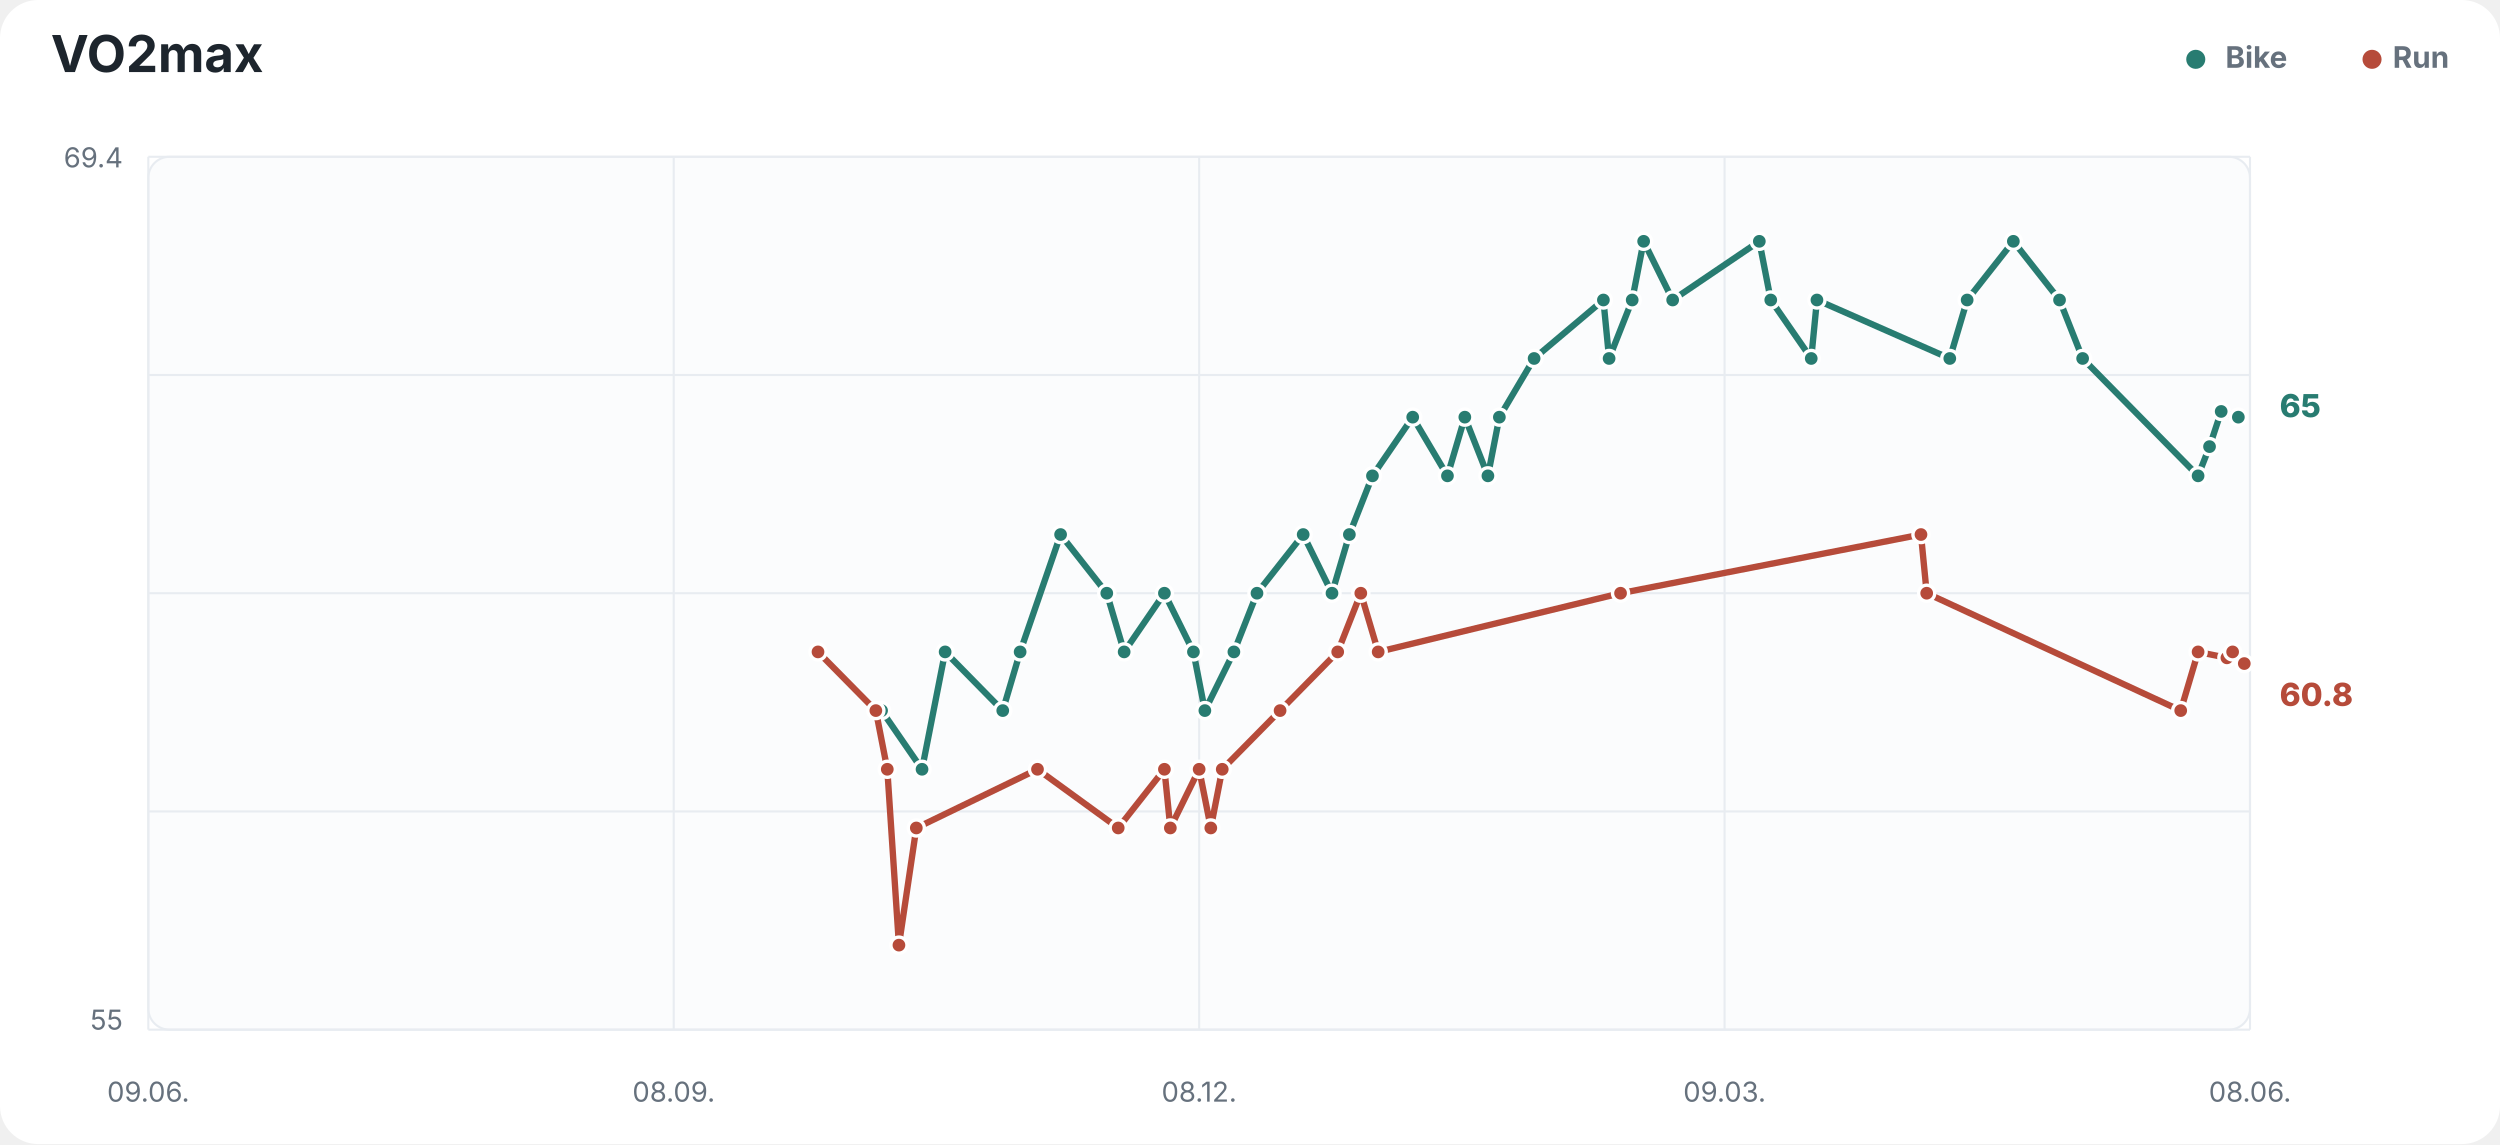
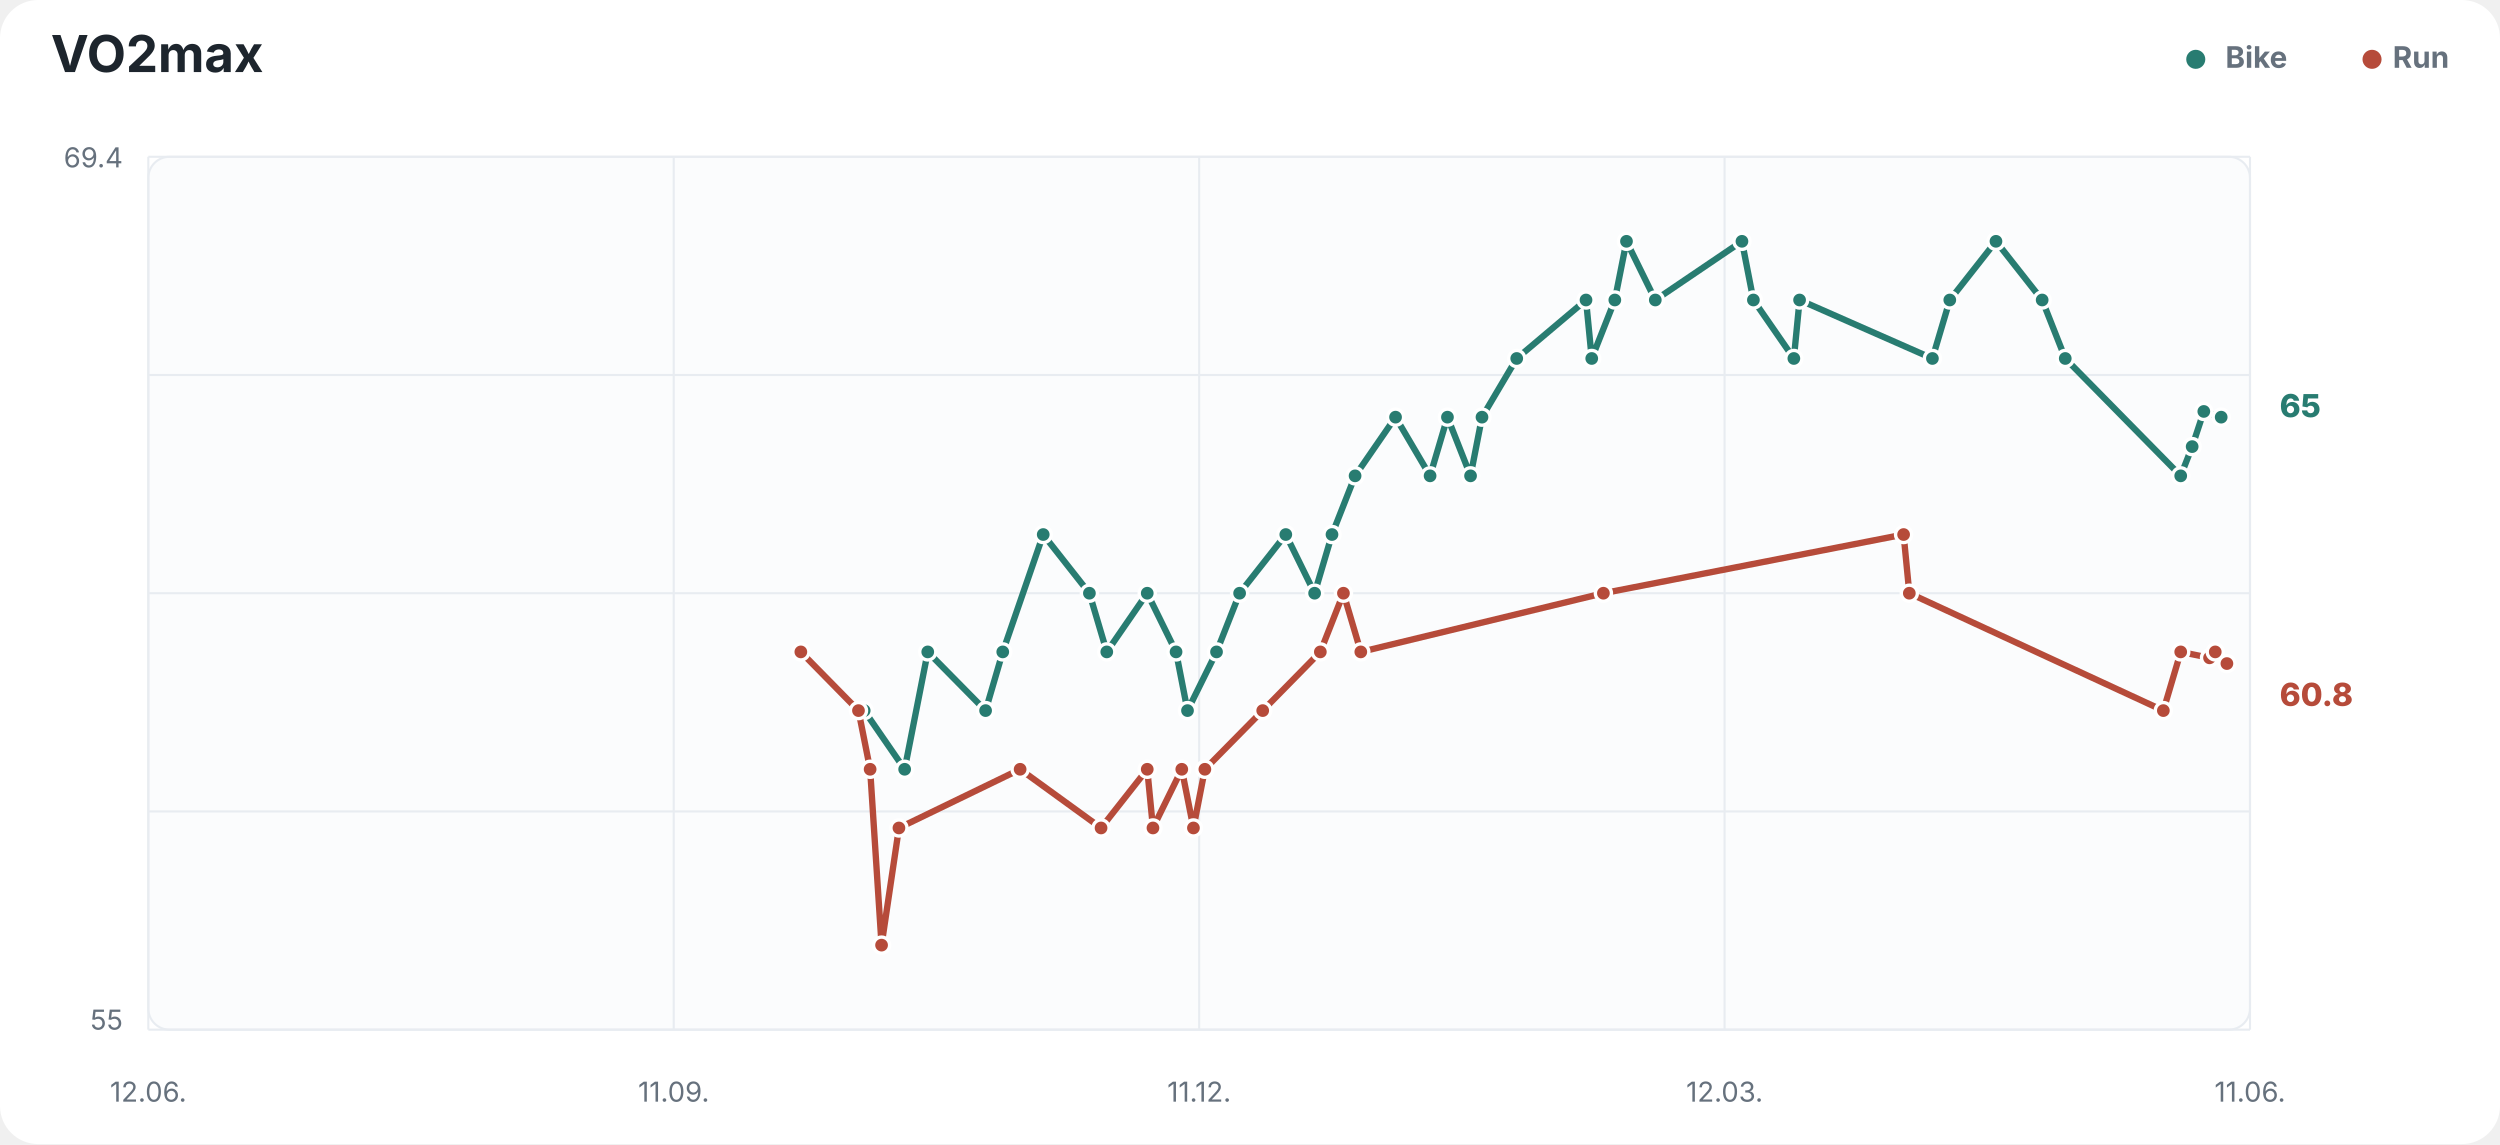
<svg xmlns="http://www.w3.org/2000/svg" viewBox="0 0 1180 540" role="img" aria-label="VO2max">
  <rect x="0" y="0" width="1180" height="540" rx="18" fill="#ffffff" />
  <rect x="70" y="74" width="992" height="412" rx="10" fill="#fbfcfd" stroke="#e8ecf1" />
  <text x="24" y="34" fill="#1d252d" font-size="24" font-weight="700" font-family="Inter, system-ui, sans-serif">VO2max</text>
  <line x1="70" y1="74.0" x2="1062" y2="74.0" stroke="#e8ecf1" stroke-width="1" />
  <line x1="70" y1="177.0" x2="1062" y2="177.0" stroke="#e8ecf1" stroke-width="1" />
  <line x1="70" y1="280.0" x2="1062" y2="280.0" stroke="#e8ecf1" stroke-width="1" />
  <line x1="70" y1="383.0" x2="1062" y2="383.0" stroke="#e8ecf1" stroke-width="1" />
  <line x1="70" y1="486.0" x2="1062" y2="486.0" stroke="#e8ecf1" stroke-width="1" />
  <line x1="70.0" y1="74" x2="70.0" y2="486" stroke="#e8ecf1" stroke-width="1" />
-   <text x="70.0" y="520" text-anchor="middle" fill="#66717d" font-size="13" font-family="Inter, system-ui, sans-serif">09.06.</text>
+   <text x="70.0" y="520" text-anchor="middle" fill="#66717d" font-size="13" font-family="Inter, system-ui, sans-serif">12.06.</text>
  <line x1="318.0" y1="74" x2="318.0" y2="486" stroke="#e8ecf1" stroke-width="1" />
-   <text x="318.0" y="520" text-anchor="middle" fill="#66717d" font-size="13" font-family="Inter, system-ui, sans-serif">08.09.</text>
+   <text x="318.0" y="520" text-anchor="middle" fill="#66717d" font-size="13" font-family="Inter, system-ui, sans-serif">11.09.</text>
  <line x1="566.0" y1="74" x2="566.0" y2="486" stroke="#e8ecf1" stroke-width="1" />
-   <text x="566.0" y="520" text-anchor="middle" fill="#66717d" font-size="13" font-family="Inter, system-ui, sans-serif">08.12.</text>
+   <text x="566.0" y="520" text-anchor="middle" fill="#66717d" font-size="13" font-family="Inter, system-ui, sans-serif">11.12.</text>
  <line x1="814.0" y1="74" x2="814.0" y2="486" stroke="#e8ecf1" stroke-width="1" />
-   <text x="814.0" y="520" text-anchor="middle" fill="#66717d" font-size="13" font-family="Inter, system-ui, sans-serif">09.03.</text>
+   <text x="814.0" y="520" text-anchor="middle" fill="#66717d" font-size="13" font-family="Inter, system-ui, sans-serif">12.03.</text>
  <line x1="1062.0" y1="74" x2="1062.0" y2="486" stroke="#e8ecf1" stroke-width="1" />
-   <text x="1062.0" y="520" text-anchor="middle" fill="#66717d" font-size="13" font-family="Inter, system-ui, sans-serif">08.06.</text>
+   <text x="1062.0" y="520" text-anchor="middle" fill="#66717d" font-size="13" font-family="Inter, system-ui, sans-serif">11.06.</text>
  <text x="58" y="79" text-anchor="end" fill="#66717d" font-size="13" font-family="Inter, system-ui, sans-serif">69.4</text>
  <text x="58" y="486" text-anchor="end" fill="#66717d" font-size="13" font-family="Inter, system-ui, sans-serif">55</text>
-   <polyline points="416.1,335.4 435.2,363.1 446.1,307.7 473.3,335.4 481.5,307.7 500.6,252.3 522.4,280.0 530.6,307.7 549.6,280.0 563.3,307.7 568.7,335.4 582.4,307.7 593.3,280.0 615.1,252.3 628.7,280.0 636.9,252.3 647.8,224.6 666.8,196.9 683.2,224.6 691.4,196.9 702.3,224.6 707.7,196.9 724.1,169.2 756.8,141.6 759.5,169.2 770.4,141.6 775.8,113.9 789.5,141.6 830.4,113.9 835.8,141.6 854.9,169.2 857.6,141.6 920.3,169.2 928.5,141.6 950.3,113.9 972.1,141.6 983.0,169.2 1037.5,224.6 1042.9,210.8 1048.4,194.2 1056.5,196.9" fill="none" stroke="#287c71" stroke-width="3" stroke-linecap="round" stroke-linejoin="round" />
-   <circle cx="416.1" cy="335.4" r="3.8" fill="#287c71" stroke="#ffffff" stroke-width="1.6" />
-   <circle cx="435.2" cy="363.1" r="3.8" fill="#287c71" stroke="#ffffff" stroke-width="1.6" />
-   <circle cx="446.1" cy="307.7" r="3.8" fill="#287c71" stroke="#ffffff" stroke-width="1.6" />
-   <circle cx="473.3" cy="335.4" r="3.8" fill="#287c71" stroke="#ffffff" stroke-width="1.6" />
-   <circle cx="481.5" cy="307.7" r="3.8" fill="#287c71" stroke="#ffffff" stroke-width="1.6" />
-   <circle cx="500.6" cy="252.3" r="3.8" fill="#287c71" stroke="#ffffff" stroke-width="1.6" />
-   <circle cx="522.4" cy="280.0" r="3.8" fill="#287c71" stroke="#ffffff" stroke-width="1.6" />
-   <circle cx="530.6" cy="307.7" r="3.8" fill="#287c71" stroke="#ffffff" stroke-width="1.6" />
-   <circle cx="549.6" cy="280.0" r="3.8" fill="#287c71" stroke="#ffffff" stroke-width="1.6" />
-   <circle cx="563.3" cy="307.7" r="3.8" fill="#287c71" stroke="#ffffff" stroke-width="1.6" />
-   <circle cx="568.7" cy="335.4" r="3.8" fill="#287c71" stroke="#ffffff" stroke-width="1.6" />
-   <circle cx="582.4" cy="307.7" r="3.8" fill="#287c71" stroke="#ffffff" stroke-width="1.6" />
-   <circle cx="593.3" cy="280.0" r="3.8" fill="#287c71" stroke="#ffffff" stroke-width="1.6" />
-   <circle cx="615.1" cy="252.3" r="3.8" fill="#287c71" stroke="#ffffff" stroke-width="1.6" />
-   <circle cx="628.7" cy="280.0" r="3.8" fill="#287c71" stroke="#ffffff" stroke-width="1.6" />
-   <circle cx="636.9" cy="252.3" r="3.8" fill="#287c71" stroke="#ffffff" stroke-width="1.6" />
-   <circle cx="647.8" cy="224.6" r="3.8" fill="#287c71" stroke="#ffffff" stroke-width="1.6" />
-   <circle cx="666.8" cy="196.9" r="3.8" fill="#287c71" stroke="#ffffff" stroke-width="1.6" />
-   <circle cx="683.2" cy="224.6" r="3.8" fill="#287c71" stroke="#ffffff" stroke-width="1.6" />
-   <circle cx="691.4" cy="196.9" r="3.8" fill="#287c71" stroke="#ffffff" stroke-width="1.6" />
-   <circle cx="702.3" cy="224.6" r="3.8" fill="#287c71" stroke="#ffffff" stroke-width="1.6" />
-   <circle cx="707.7" cy="196.9" r="3.8" fill="#287c71" stroke="#ffffff" stroke-width="1.6" />
-   <circle cx="724.1" cy="169.2" r="3.8" fill="#287c71" stroke="#ffffff" stroke-width="1.6" />
-   <circle cx="756.8" cy="141.6" r="3.8" fill="#287c71" stroke="#ffffff" stroke-width="1.6" />
-   <circle cx="759.5" cy="169.2" r="3.8" fill="#287c71" stroke="#ffffff" stroke-width="1.6" />
-   <circle cx="770.4" cy="141.6" r="3.8" fill="#287c71" stroke="#ffffff" stroke-width="1.6" />
-   <circle cx="775.8" cy="113.9" r="3.8" fill="#287c71" stroke="#ffffff" stroke-width="1.6" />
-   <circle cx="789.5" cy="141.6" r="3.8" fill="#287c71" stroke="#ffffff" stroke-width="1.6" />
-   <circle cx="830.4" cy="113.9" r="3.8" fill="#287c71" stroke="#ffffff" stroke-width="1.6" />
-   <circle cx="835.8" cy="141.6" r="3.8" fill="#287c71" stroke="#ffffff" stroke-width="1.6" />
-   <circle cx="854.9" cy="169.2" r="3.8" fill="#287c71" stroke="#ffffff" stroke-width="1.6" />
-   <circle cx="857.6" cy="141.6" r="3.8" fill="#287c71" stroke="#ffffff" stroke-width="1.6" />
-   <circle cx="920.3" cy="169.2" r="3.8" fill="#287c71" stroke="#ffffff" stroke-width="1.6" />
-   <circle cx="928.5" cy="141.6" r="3.8" fill="#287c71" stroke="#ffffff" stroke-width="1.6" />
-   <circle cx="950.3" cy="113.9" r="3.8" fill="#287c71" stroke="#ffffff" stroke-width="1.6" />
-   <circle cx="972.1" cy="141.6" r="3.8" fill="#287c71" stroke="#ffffff" stroke-width="1.6" />
-   <circle cx="983.0" cy="169.2" r="3.8" fill="#287c71" stroke="#ffffff" stroke-width="1.6" />
-   <circle cx="1037.5" cy="224.6" r="3.8" fill="#287c71" stroke="#ffffff" stroke-width="1.6" />
-   <circle cx="1042.9" cy="210.8" r="3.8" fill="#287c71" stroke="#ffffff" stroke-width="1.6" />
-   <circle cx="1048.4" cy="194.2" r="3.8" fill="#287c71" stroke="#ffffff" stroke-width="1.6" />
-   <circle cx="1056.5" cy="196.9" r="3.8" fill="#287c71" stroke="#ffffff" stroke-width="1.6" />
-   <polyline points="386.1,307.7 413.4,335.4 418.8,363.1 424.3,446.1 432.5,390.8 489.7,363.1 527.8,390.8 549.6,363.1 552.4,390.8 566.0,363.1 571.5,390.8 576.9,363.1 604.2,335.4 631.4,307.7 642.3,280.0 650.5,307.7 764.9,280.0 906.7,252.3 909.4,280.0 1029.3,335.4 1037.5,307.7 1051.1,310.5 1053.8,307.7 1059.3,313.2" fill="none" stroke="#b64b3a" stroke-width="3" stroke-linecap="round" stroke-linejoin="round" />
-   <circle cx="386.1" cy="307.7" r="3.8" fill="#b64b3a" stroke="#ffffff" stroke-width="1.6" />
-   <circle cx="413.4" cy="335.4" r="3.8" fill="#b64b3a" stroke="#ffffff" stroke-width="1.6" />
-   <circle cx="418.8" cy="363.1" r="3.8" fill="#b64b3a" stroke="#ffffff" stroke-width="1.6" />
-   <circle cx="424.3" cy="446.1" r="3.8" fill="#b64b3a" stroke="#ffffff" stroke-width="1.6" />
-   <circle cx="432.5" cy="390.8" r="3.8" fill="#b64b3a" stroke="#ffffff" stroke-width="1.6" />
-   <circle cx="489.7" cy="363.1" r="3.8" fill="#b64b3a" stroke="#ffffff" stroke-width="1.6" />
-   <circle cx="527.8" cy="390.8" r="3.8" fill="#b64b3a" stroke="#ffffff" stroke-width="1.6" />
-   <circle cx="549.6" cy="363.1" r="3.8" fill="#b64b3a" stroke="#ffffff" stroke-width="1.6" />
-   <circle cx="552.4" cy="390.8" r="3.8" fill="#b64b3a" stroke="#ffffff" stroke-width="1.6" />
-   <circle cx="566.0" cy="363.1" r="3.8" fill="#b64b3a" stroke="#ffffff" stroke-width="1.6" />
-   <circle cx="571.5" cy="390.8" r="3.8" fill="#b64b3a" stroke="#ffffff" stroke-width="1.6" />
-   <circle cx="576.9" cy="363.1" r="3.8" fill="#b64b3a" stroke="#ffffff" stroke-width="1.6" />
-   <circle cx="604.2" cy="335.4" r="3.8" fill="#b64b3a" stroke="#ffffff" stroke-width="1.6" />
-   <circle cx="631.4" cy="307.7" r="3.8" fill="#b64b3a" stroke="#ffffff" stroke-width="1.6" />
-   <circle cx="642.3" cy="280.0" r="3.8" fill="#b64b3a" stroke="#ffffff" stroke-width="1.6" />
-   <circle cx="650.5" cy="307.7" r="3.8" fill="#b64b3a" stroke="#ffffff" stroke-width="1.6" />
-   <circle cx="764.9" cy="280.0" r="3.8" fill="#b64b3a" stroke="#ffffff" stroke-width="1.6" />
-   <circle cx="906.7" cy="252.3" r="3.8" fill="#b64b3a" stroke="#ffffff" stroke-width="1.6" />
-   <circle cx="909.4" cy="280.0" r="3.8" fill="#b64b3a" stroke="#ffffff" stroke-width="1.6" />
-   <circle cx="1029.3" cy="335.4" r="3.8" fill="#b64b3a" stroke="#ffffff" stroke-width="1.6" />
-   <circle cx="1037.5" cy="307.7" r="3.8" fill="#b64b3a" stroke="#ffffff" stroke-width="1.6" />
-   <circle cx="1051.1" cy="310.5" r="3.8" fill="#b64b3a" stroke="#ffffff" stroke-width="1.6" />
-   <circle cx="1053.8" cy="307.7" r="3.8" fill="#b64b3a" stroke="#ffffff" stroke-width="1.6" />
-   <circle cx="1059.3" cy="313.2" r="3.8" fill="#b64b3a" stroke="#ffffff" stroke-width="1.6" />
+   <polyline points="407.9,335.4 427.0,363.1 437.9,307.7 465.2,335.4 473.3,307.7 492.4,252.3 514.2,280.0 522.4,307.7 541.5,280.0 555.1,307.7 560.5,335.4 574.2,307.7 585.1,280.0 606.9,252.3 620.5,280.0 628.7,252.3 639.6,224.6 658.7,196.9 675.0,224.6 683.2,196.9 694.1,224.6 699.5,196.9 715.9,169.2 748.6,141.6 751.3,169.2 762.2,141.6 767.7,113.9 781.3,141.6 822.2,113.9 827.6,141.6 846.7,169.2 849.4,141.6 912.1,169.2 920.3,141.6 942.1,113.9 963.9,141.6 974.8,169.2 1029.3,224.6 1034.7,210.8 1040.2,194.2 1048.4,196.9" fill="none" stroke="#287c71" stroke-width="3" stroke-linecap="round" stroke-linejoin="round" />
+   <circle cx="407.9" cy="335.4" r="3.8" fill="#287c71" stroke="#ffffff" stroke-width="1.6" />
+   <circle cx="427.0" cy="363.1" r="3.8" fill="#287c71" stroke="#ffffff" stroke-width="1.6" />
+   <circle cx="437.9" cy="307.7" r="3.8" fill="#287c71" stroke="#ffffff" stroke-width="1.6" />
+   <circle cx="465.2" cy="335.4" r="3.8" fill="#287c71" stroke="#ffffff" stroke-width="1.6" />
+   <circle cx="473.3" cy="307.7" r="3.8" fill="#287c71" stroke="#ffffff" stroke-width="1.6" />
+   <circle cx="492.4" cy="252.3" r="3.8" fill="#287c71" stroke="#ffffff" stroke-width="1.6" />
+   <circle cx="514.2" cy="280.0" r="3.8" fill="#287c71" stroke="#ffffff" stroke-width="1.6" />
+   <circle cx="522.4" cy="307.7" r="3.8" fill="#287c71" stroke="#ffffff" stroke-width="1.6" />
+   <circle cx="541.5" cy="280.0" r="3.8" fill="#287c71" stroke="#ffffff" stroke-width="1.6" />
+   <circle cx="555.1" cy="307.7" r="3.8" fill="#287c71" stroke="#ffffff" stroke-width="1.6" />
+   <circle cx="560.5" cy="335.4" r="3.8" fill="#287c71" stroke="#ffffff" stroke-width="1.6" />
+   <circle cx="574.2" cy="307.7" r="3.8" fill="#287c71" stroke="#ffffff" stroke-width="1.6" />
+   <circle cx="585.1" cy="280.0" r="3.8" fill="#287c71" stroke="#ffffff" stroke-width="1.6" />
+   <circle cx="606.9" cy="252.3" r="3.8" fill="#287c71" stroke="#ffffff" stroke-width="1.6" />
+   <circle cx="620.5" cy="280.0" r="3.8" fill="#287c71" stroke="#ffffff" stroke-width="1.6" />
+   <circle cx="628.7" cy="252.3" r="3.8" fill="#287c71" stroke="#ffffff" stroke-width="1.6" />
+   <circle cx="639.6" cy="224.6" r="3.8" fill="#287c71" stroke="#ffffff" stroke-width="1.6" />
+   <circle cx="658.7" cy="196.9" r="3.8" fill="#287c71" stroke="#ffffff" stroke-width="1.6" />
+   <circle cx="675.0" cy="224.6" r="3.8" fill="#287c71" stroke="#ffffff" stroke-width="1.6" />
+   <circle cx="683.2" cy="196.9" r="3.8" fill="#287c71" stroke="#ffffff" stroke-width="1.6" />
+   <circle cx="694.1" cy="224.6" r="3.8" fill="#287c71" stroke="#ffffff" stroke-width="1.6" />
+   <circle cx="699.5" cy="196.9" r="3.8" fill="#287c71" stroke="#ffffff" stroke-width="1.6" />
+   <circle cx="715.9" cy="169.2" r="3.8" fill="#287c71" stroke="#ffffff" stroke-width="1.6" />
+   <circle cx="748.6" cy="141.6" r="3.8" fill="#287c71" stroke="#ffffff" stroke-width="1.6" />
+   <circle cx="751.3" cy="169.2" r="3.8" fill="#287c71" stroke="#ffffff" stroke-width="1.6" />
+   <circle cx="762.2" cy="141.6" r="3.8" fill="#287c71" stroke="#ffffff" stroke-width="1.6" />
+   <circle cx="767.7" cy="113.9" r="3.8" fill="#287c71" stroke="#ffffff" stroke-width="1.6" />
+   <circle cx="781.3" cy="141.6" r="3.8" fill="#287c71" stroke="#ffffff" stroke-width="1.6" />
+   <circle cx="822.2" cy="113.9" r="3.8" fill="#287c71" stroke="#ffffff" stroke-width="1.6" />
+   <circle cx="827.6" cy="141.6" r="3.8" fill="#287c71" stroke="#ffffff" stroke-width="1.6" />
+   <circle cx="846.7" cy="169.2" r="3.8" fill="#287c71" stroke="#ffffff" stroke-width="1.6" />
+   <circle cx="849.4" cy="141.6" r="3.8" fill="#287c71" stroke="#ffffff" stroke-width="1.6" />
+   <circle cx="912.1" cy="169.2" r="3.8" fill="#287c71" stroke="#ffffff" stroke-width="1.6" />
+   <circle cx="920.3" cy="141.6" r="3.8" fill="#287c71" stroke="#ffffff" stroke-width="1.6" />
+   <circle cx="942.1" cy="113.9" r="3.8" fill="#287c71" stroke="#ffffff" stroke-width="1.6" />
+   <circle cx="963.9" cy="141.6" r="3.8" fill="#287c71" stroke="#ffffff" stroke-width="1.6" />
+   <circle cx="974.8" cy="169.2" r="3.8" fill="#287c71" stroke="#ffffff" stroke-width="1.6" />
+   <circle cx="1029.3" cy="224.6" r="3.8" fill="#287c71" stroke="#ffffff" stroke-width="1.6" />
+   <circle cx="1034.7" cy="210.8" r="3.8" fill="#287c71" stroke="#ffffff" stroke-width="1.6" />
+   <circle cx="1040.2" cy="194.2" r="3.8" fill="#287c71" stroke="#ffffff" stroke-width="1.6" />
+   <circle cx="1048.4" cy="196.9" r="3.8" fill="#287c71" stroke="#ffffff" stroke-width="1.6" />
+   <polyline points="378.0,307.7 405.2,335.4 410.7,363.1 416.1,446.1 424.3,390.8 481.5,363.1 519.7,390.8 541.5,363.1 544.2,390.8 557.8,363.1 563.3,390.8 568.7,363.1 596.0,335.4 623.2,307.7 634.1,280.0 642.3,307.7 756.8,280.0 898.5,252.3 901.2,280.0 1021.1,335.4 1029.3,307.7 1042.9,310.5 1045.6,307.7 1051.1,313.2" fill="none" stroke="#b64b3a" stroke-width="3" stroke-linecap="round" stroke-linejoin="round" />
+   <circle cx="378.0" cy="307.7" r="3.8" fill="#b64b3a" stroke="#ffffff" stroke-width="1.6" />
+   <circle cx="405.2" cy="335.4" r="3.8" fill="#b64b3a" stroke="#ffffff" stroke-width="1.6" />
+   <circle cx="410.7" cy="363.1" r="3.8" fill="#b64b3a" stroke="#ffffff" stroke-width="1.6" />
+   <circle cx="416.1" cy="446.1" r="3.8" fill="#b64b3a" stroke="#ffffff" stroke-width="1.6" />
+   <circle cx="424.3" cy="390.8" r="3.8" fill="#b64b3a" stroke="#ffffff" stroke-width="1.6" />
+   <circle cx="481.5" cy="363.1" r="3.8" fill="#b64b3a" stroke="#ffffff" stroke-width="1.6" />
+   <circle cx="519.7" cy="390.8" r="3.8" fill="#b64b3a" stroke="#ffffff" stroke-width="1.6" />
+   <circle cx="541.5" cy="363.1" r="3.8" fill="#b64b3a" stroke="#ffffff" stroke-width="1.6" />
+   <circle cx="544.2" cy="390.8" r="3.8" fill="#b64b3a" stroke="#ffffff" stroke-width="1.6" />
+   <circle cx="557.8" cy="363.1" r="3.8" fill="#b64b3a" stroke="#ffffff" stroke-width="1.6" />
+   <circle cx="563.3" cy="390.8" r="3.8" fill="#b64b3a" stroke="#ffffff" stroke-width="1.6" />
+   <circle cx="568.7" cy="363.1" r="3.8" fill="#b64b3a" stroke="#ffffff" stroke-width="1.6" />
+   <circle cx="596.0" cy="335.4" r="3.8" fill="#b64b3a" stroke="#ffffff" stroke-width="1.6" />
+   <circle cx="623.2" cy="307.7" r="3.8" fill="#b64b3a" stroke="#ffffff" stroke-width="1.6" />
+   <circle cx="634.1" cy="280.0" r="3.8" fill="#b64b3a" stroke="#ffffff" stroke-width="1.6" />
+   <circle cx="642.3" cy="307.7" r="3.8" fill="#b64b3a" stroke="#ffffff" stroke-width="1.6" />
+   <circle cx="756.8" cy="280.0" r="3.8" fill="#b64b3a" stroke="#ffffff" stroke-width="1.6" />
+   <circle cx="898.5" cy="252.3" r="3.8" fill="#b64b3a" stroke="#ffffff" stroke-width="1.6" />
+   <circle cx="901.2" cy="280.0" r="3.8" fill="#b64b3a" stroke="#ffffff" stroke-width="1.6" />
+   <circle cx="1021.1" cy="335.4" r="3.8" fill="#b64b3a" stroke="#ffffff" stroke-width="1.6" />
+   <circle cx="1029.3" cy="307.7" r="3.8" fill="#b64b3a" stroke="#ffffff" stroke-width="1.6" />
+   <circle cx="1042.9" cy="310.5" r="3.8" fill="#b64b3a" stroke="#ffffff" stroke-width="1.6" />
+   <circle cx="1045.6" cy="307.7" r="3.8" fill="#b64b3a" stroke="#ffffff" stroke-width="1.6" />
+   <circle cx="1051.1" cy="313.2" r="3.8" fill="#b64b3a" stroke="#ffffff" stroke-width="1.6" />
  <text x="1156" y="32" text-anchor="end" fill="#66717d" font-size="14" font-weight="650" font-family="Inter, system-ui, sans-serif">Run</text>
  <circle cx="1119.6" cy="28" r="4.5" fill="#b64b3a" />
  <text x="1079.6" y="32" text-anchor="end" fill="#66717d" font-size="14" font-weight="650" font-family="Inter, system-ui, sans-serif">Bike</text>
  <circle cx="1036.4" cy="28" r="4.5" fill="#287c71" />
  <text x="1076" y="196.9" fill="#287c71" font-size="15" font-weight="800" font-family="Inter, system-ui, sans-serif">65</text>
  <text x="1076" y="333.2" fill="#b64b3a" font-size="15" font-weight="800" font-family="Inter, system-ui, sans-serif">60.8</text>
</svg>
